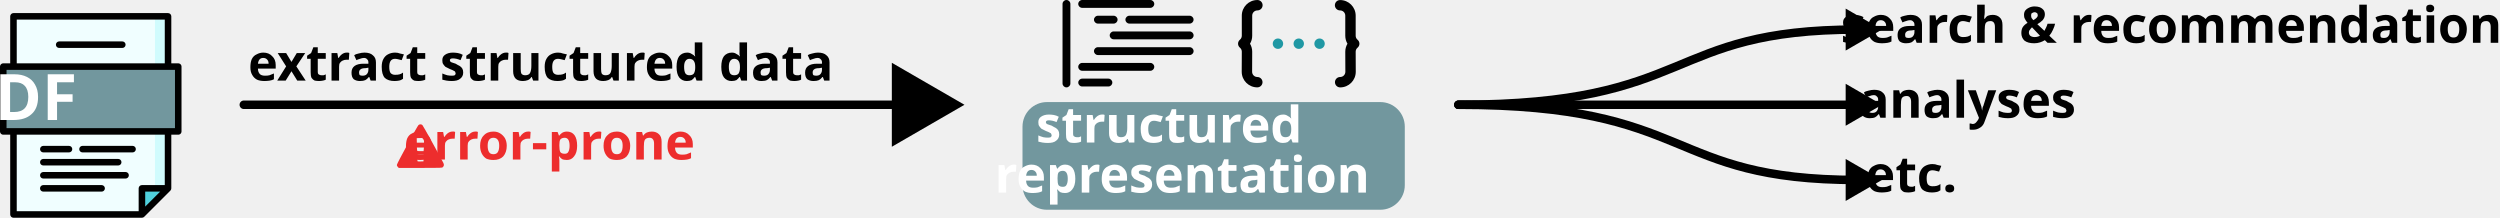
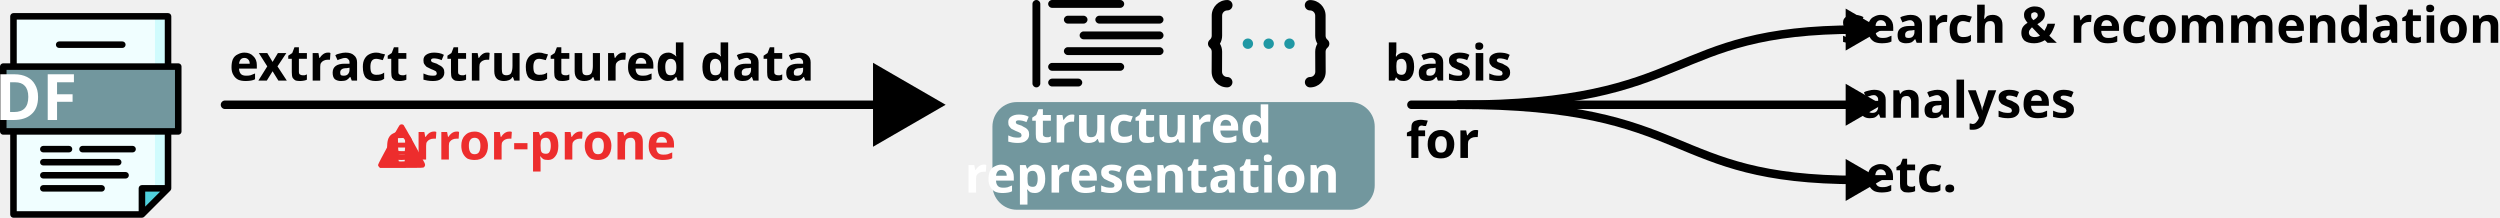
<svg xmlns="http://www.w3.org/2000/svg" width="87.97mm" height="7.661mm" viewBox="0 0 87.97 7.661" version="1.1" id="svg884">
  <defs id="defs878">
    <marker orient="auto" refY="0" refX="0" id="marker7585" style="overflow:visible">
      <path id="path7583" d="M 5.77,0 -2.88,5 V -5 Z" style="fill:#000000;fill-opacity:1;fill-rule:evenodd;stroke:#000000;stroke-width:1pt;stroke-opacity:1" transform="scale(0.4)" />
    </marker>
    <marker orient="auto" refY="0" refX="0" id="TriangleOutL" style="overflow:visible">
      <path id="path5757" d="M 5.77,0 -2.88,5 V -5 Z" style="fill:#000000;fill-opacity:1;fill-rule:evenodd;stroke:#000000;stroke-width:1pt;stroke-opacity:1" transform="scale(0.8)" />
    </marker>
    <marker orient="auto" refY="0" refX="0" id="marker5977" style="overflow:visible">
      <path id="path5760" d="M 5.77,0 -2.88,5 V -5 Z" style="fill:#000000;fill-opacity:1;fill-rule:evenodd;stroke:#000000;stroke-width:1pt;stroke-opacity:1" transform="scale(0.4)" />
    </marker>
    <marker orient="auto" refY="0" refX="0" id="marker5878" style="overflow:visible">
      <path id="path5642" style="fill:#000000;fill-opacity:1;fill-rule:evenodd;stroke:#000000;stroke-width:0.625;stroke-linejoin:round;stroke-opacity:1" d="M 8.719,4.034 -2.207,0.016 8.719,-4.002 c -1.745,2.372 -1.735,5.617 -6e-7,8.035 z" transform="scale(-0.6)" />
    </marker>
    <marker orient="auto" refY="0" refX="0" id="marker15904" style="overflow:visible">
      <path id="path15902" d="M 5.77,0 -2.88,5 V -5 Z" style="fill:#8a8a8a;fill-opacity:1;fill-rule:evenodd;stroke:#8a8a8a;stroke-width:1pt;stroke-opacity:1" transform="scale(0.8)" />
    </marker>
    <marker style="overflow:visible" id="TriangleOutM" refX="0" refY="0" orient="auto">
      <path transform="scale(0.4)" style="fill:#000000;fill-opacity:1;fill-rule:evenodd;stroke:#000000;stroke-width:1pt;stroke-opacity:1" d="M 5.77,0 -2.88,5 V -5 Z" id="path1065" />
    </marker>
    <marker style="overflow:visible" id="Arrow2Mend" refX="0" refY="0" orient="auto">
      <path transform="scale(-0.6)" d="M 8.719,4.034 -2.207,0.016 8.719,-4.002 c -1.745,2.372 -1.735,5.617 -6e-7,8.035 z" style="fill:#000000;fill-opacity:1;fill-rule:evenodd;stroke:#000000;stroke-width:0.625;stroke-linejoin:round;stroke-opacity:1" id="path947" />
    </marker>
    <marker style="overflow:visible" id="TriangleOutL-3" refX="0" refY="0" orient="auto">
      <path transform="scale(0.8)" style="fill:#000000;fill-opacity:1;fill-rule:evenodd;stroke:#000000;stroke-width:1pt;stroke-opacity:1" d="M 5.77,0 -2.88,5 V -5 Z" id="path1062-2" />
    </marker>
    <marker style="overflow:visible" id="TriangleOutL-0" refX="0" refY="0" orient="auto">
      <path transform="scale(0.8)" style="fill:#ffffff;fill-opacity:1;fill-rule:evenodd;stroke:#8a8a8a;stroke-width:1pt;stroke-opacity:1" d="M 5.77,0 -2.88,5 V -5 Z" id="path1062-8" />
    </marker>
    <marker style="overflow:visible" id="TriangleOutL-0-1" refX="0" refY="0" orient="auto">
      <path transform="scale(0.8)" style="fill:#ffffff;fill-opacity:1;fill-rule:evenodd;stroke:#2b06ff;stroke-width:1pt;stroke-opacity:1" d="M 5.77,0 -2.88,5 V -5 Z" id="path1062-8-6" />
    </marker>
    <marker style="overflow:visible" id="TriangleOutL-0-1-2" refX="0" refY="0" orient="auto">
      <path transform="scale(0.8)" style="fill:#ffffff;fill-opacity:1;fill-rule:evenodd;stroke:#8a8a8a;stroke-width:1pt;stroke-opacity:1" d="M 5.77,0 -2.88,5 V -5 Z" id="path1062-8-6-1" />
    </marker>
    <marker style="overflow:visible" id="TriangleOutL-0-9" refX="0" refY="0" orient="auto">
      <path transform="scale(0.8)" style="fill:#ffffff;fill-opacity:1;fill-rule:evenodd;stroke:#2b06ff;stroke-width:1pt;stroke-opacity:1" d="M 5.77,0 -2.88,5 V -5 Z" id="path1062-8-64" />
    </marker>
    <marker style="overflow:visible" id="TriangleOutL-0-8" refX="0" refY="0" orient="auto">
      <path transform="scale(0.8)" style="fill:#ffffff;fill-opacity:1;fill-rule:evenodd;stroke:#8a8a8a;stroke-width:1pt;stroke-opacity:1" d="M 5.77,0 -2.88,5 V -5 Z" id="path1062-8-1" />
    </marker>
    <marker style="overflow:visible" id="TriangleOutL-0-3" refX="0" refY="0" orient="auto">
      <path transform="scale(0.8)" style="fill:#ffffff;fill-opacity:1;fill-rule:evenodd;stroke:#8a8a8a;stroke-width:1pt;stroke-opacity:1" d="M 5.77,0 -2.88,5 V -5 Z" id="path1062-8-7" />
    </marker>
    <marker style="overflow:visible" id="TriangleOutL-0-3-7" refX="0" refY="0" orient="auto">
      <path transform="scale(0.8)" style="fill:#ffffff;fill-opacity:1;fill-rule:evenodd;stroke:#8a8a8a;stroke-width:1pt;stroke-opacity:1" d="M 5.77,0 -2.88,5 V -5 Z" id="path1062-8-7-4" />
    </marker>
    <marker style="overflow:visible" id="TriangleOutL-0-3-7-2" refX="0" refY="0" orient="auto">
      <path transform="scale(0.8)" style="fill:#ffffff;fill-opacity:1;fill-rule:evenodd;stroke:#8a8a8a;stroke-width:1pt;stroke-opacity:1" d="M 5.77,0 -2.88,5 V -5 Z" id="path1062-8-7-4-5" />
    </marker>
    <marker style="overflow:visible" id="TriangleOutL-0-3-7-2-9" refX="0" refY="0" orient="auto">
      <path transform="scale(0.8)" style="fill:#ffffff;fill-opacity:1;fill-rule:evenodd;stroke:#8a8a8a;stroke-width:1pt;stroke-opacity:1" d="M 5.77,0 -2.88,5 V -5 Z" id="path1062-8-7-4-5-0" />
    </marker>
    <style id="style7882">.cls-1{fill:none;}</style>
    <marker style="overflow:visible" id="TriangleOutL-3-1" refX="0" refY="0" orient="auto">
      <path transform="scale(0.8)" style="fill:#000000;fill-opacity:1;fill-rule:evenodd;stroke:#000000;stroke-width:1pt;stroke-opacity:1" d="M 5.77,0 -2.88,5 V -5 Z" id="path1062-2-4" />
    </marker>
    <marker orient="auto" refY="0" refX="0" id="marker7585-2" style="overflow:visible">
      <path id="path7583-0" d="M 5.77,0 -2.88,5 V -5 Z" style="fill:#000000;fill-opacity:1;fill-rule:evenodd;stroke:#000000;stroke-width:1pt;stroke-opacity:1" transform="scale(0.4)" />
    </marker>
    <marker orient="auto" refY="0" refX="0" id="marker7585-2-8" style="overflow:visible">
      <path id="path7583-0-9" d="M 5.77,0 -2.88,5 V -5 Z" style="fill:#000000;fill-opacity:1;fill-rule:evenodd;stroke:#000000;stroke-width:1pt;stroke-opacity:1" transform="scale(0.4)" />
    </marker>
  </defs>
  <g id="layer1" transform="translate(52.00984,-361.2584)">
    <text xml:space="preserve" style="font-style:normal;font-variant:normal;font-weight:normal;font-stretch:normal;font-size:5.644px;line-height:1em;font-family:'Linux Libertine Display O';-inkscape-font-specification:'Linux Libertine Display O';text-align:center;letter-spacing:0px;word-spacing:0px;writing-mode:lr-tb;text-anchor:middle;fill:#000000;fill-opacity:1;stroke:none;stroke-width:0.265" x="-197.782" y="100.591" id="text4640">
      <tspan id="tspan4638" x="-197.782" y="105.017" style="stroke-width:0.265" />
    </text>
    <g id="g5581" transform="translate(-4.568763)">
      <polygon transform="matrix(0.01406458,0,0,0.01406458,-47.84831,361.7186)" id="polygon4822-9-6-8-0-3" points="394.894,460.255 416.681,8.17 449.362,8.17 449.362,438.468 " style="fill:#d0fbfd;stroke-width:35.732" />
      <polygon transform="matrix(0.01406458,0,0,0.01406458,-47.84831,361.7186)" id="polygon4824-7-3-5-5-6" points="62.638,503.83 384,503.83 416.681,449.362 416.681,8.17 62.638,8.17 " style="fill:#f0feff;stroke-width:35.732" />
      <g transform="matrix(0.01406458,0,0,0.01406458,-47.84831,361.7186)" id="g4834-3-2-9-1-7" style="stroke-width:35.732">
        <polygon id="polygon4826-6-0-7-1-5" points="449.362,438.468 384,438.468 384,503.83 " style="fill:#50d1dd;stroke-width:35.732" />
      </g>
      <path id="path4836-3-5-8-0-3" d="m -41.528,361.719 h -5.439 c -0.063,0 -0.115,0.051 -0.115,0.115 v 6.971 c 0,0.063 0.051,0.115 0.115,0.115 h 4.52 c 0.03,0 0.06,-0.012 0.081,-0.034 l 0.919,-0.919 c 0.022,-0.021 0.034,-0.051 0.034,-0.081 v -6.052 c 0,-0.063 -0.051,-0.115 -0.115,-0.115 z m -5.324,0.23 h 5.209 v 5.822 h -0.804 c -0.063,0 -0.115,0.051 -0.115,0.115 v 0.804 h -4.29 z m 5.047,6.052 -0.527,0.527 v -0.527 z" style="stroke-width:0.503" />
      <path id="path4838-1-4-3-6-5" d="m -43.865,367.771 h -2.053 c -0.063,0 -0.115,0.051 -0.115,0.115 0,0.064 0.051,0.115 0.115,0.115 h 2.053 c 0.063,0 0.115,-0.051 0.115,-0.115 0,-0.063 -0.051,-0.115 -0.115,-0.115 z" style="stroke-width:0.503" />
      <path id="path4840-9-7-1-4-6" d="m -43.022,367.311 h -2.895 c -0.063,0 -0.115,0.051 -0.115,0.115 0,0.064 0.051,0.115 0.115,0.115 h 2.895 c 0.063,0 0.115,-0.051 0.115,-0.115 0,-0.063 -0.051,-0.115 -0.115,-0.115 z" style="stroke-width:0.503" />
      <path id="path4842-4-6-8-6-2" d="m -43.282,366.851 h -2.635 c -0.063,0 -0.115,0.051 -0.115,0.115 0,0.064 0.051,0.115 0.115,0.115 h 2.635 c 0.063,0 0.115,-0.051 0.115,-0.115 0,-0.064 -0.051,-0.115 -0.115,-0.115 z" style="stroke-width:0.503" />
      <g transform="translate(0,0.919225)" id="g5540">
        <path style="stroke-width:0.503" d="m -44.653,365.587 c 0,0.063 0.051,0.115 0.115,0.115 h 1.762 c 0.063,0 0.115,-0.051 0.115,-0.115 0,-0.064 -0.051,-0.115 -0.115,-0.115 h -1.762 c -0.063,0 -0.115,0.051 -0.115,0.115 z" id="path4848-4-9-4-8-2" />
        <path style="stroke-width:0.503" d="m -45.917,365.702 h 0.904 c 0.063,0 0.115,-0.051 0.115,-0.115 0,-0.063 -0.051,-0.115 -0.115,-0.115 h -0.904 c -0.063,0 -0.115,0.051 -0.115,0.115 -1.5e-5,0.064 0.051,0.115 0.115,0.115 z" id="path4850-5-3-3-6-7" />
      </g>
      <path id="path4838-1-4-3-6-8-0" d="m -43.221,364.637 h -2.696 c -0.063,0 -0.115,0.051 -0.115,0.115 0,0.064 0.051,0.115 0.115,0.115 h 2.696 c 0.063,0 0.115,-0.051 0.115,-0.115 0,-0.064 -0.051,-0.115 -0.115,-0.115 z" style="stroke-width:0.503" />
      <path id="path4840-9-7-1-4-5-9" d="m -42.578,364.177 h -3.339 c -0.063,0 -0.115,0.051 -0.115,0.115 0,0.063 0.051,0.115 0.115,0.115 h 3.339 c 0.063,0 0.115,-0.051 0.115,-0.115 0,-0.064 -0.051,-0.115 -0.115,-0.115 z" style="stroke-width:0.503" />
      <path id="path4842-4-6-8-6-1-3" d="m -42.639,363.718 h -3.278 c -0.063,0 -0.115,0.051 -0.115,0.115 0,0.064 0.051,0.115 0.115,0.115 h 3.278 c 0.063,0 0.115,-0.051 0.115,-0.115 0,-0.063 -0.051,-0.115 -0.115,-0.115 z" style="stroke-width:0.503" />
      <path id="path4846-8-6-6-5-9-6" d="m -43.137,362.716 h -2.222 c -0.063,0 -0.115,0.051 -0.115,0.115 0,0.063 0.051,0.115 0.115,0.115 h 2.222 c 0.063,0 0.115,-0.051 0.115,-0.115 0,-0.064 -0.051,-0.115 -0.115,-0.115 z" style="stroke-width:0.503" />
      <g transform="translate(0,-0.01086203)" id="g5487">
        <rect style="opacity:1;vector-effect:none;fill:#72979e;fill-opacity:1;fill-rule:nonzero;stroke:#000000;stroke-width:0.23;stroke-linecap:round;stroke-linejoin:round;stroke-miterlimit:4;stroke-dasharray:none;stroke-dashoffset:0;stroke-opacity:1;paint-order:normal" id="rect5473" width="6.157" height="2.281" x="-47.326" y="363.613" />
        <text xml:space="preserve" style="font-style:normal;font-variant:normal;font-weight:bold;font-stretch:normal;font-size:2.254px;line-height:1em;font-family:'Linux Biolinum O';-inkscape-font-specification:'Linux Biolinum O Bold';text-align:center;letter-spacing:0px;word-spacing:0px;writing-mode:lr-tb;text-anchor:middle;fill:#ffffff;fill-opacity:1;stroke:none;stroke-width:0.338" x="-44.249" y="365.49" id="text5447">
          <tspan id="tspan5445" x="-44.249" y="365.49" style="font-style:normal;font-variant:normal;font-weight:bold;font-stretch:normal;font-family:'Linux Biolinum O';-inkscape-font-specification:'Linux Biolinum O Bold';fill:#ffffff;fill-opacity:1;stroke-width:0.338">PDF</tspan>
        </text>
      </g>
    </g>
-     <path style="fill:none;stroke:#000000;stroke-width:0.3;stroke-linecap:round;stroke-linejoin:miter;stroke-miterlimit:4;stroke-dasharray:none;stroke-opacity:1;marker-end:url(#TriangleOutL-3)" d="m -43.43,364.945 h 23.653" id="path5583" />
-     <text xml:space="preserve" style="font-style:normal;font-variant:normal;font-weight:bold;font-stretch:normal;font-size:1.764px;line-height:1em;font-family:'Linux Biolinum O';-inkscape-font-specification:'Linux Biolinum O Bold';text-align:center;letter-spacing:0px;word-spacing:0px;writing-mode:lr-tb;text-anchor:middle;fill:#000000;fill-opacity:1;stroke:none;stroke-width:0.265" x="-31.84" y="364.094" id="text7175">
-       <tspan id="tspan7173" x="-31.84" y="364.094" style="font-style:normal;font-variant:normal;font-weight:bold;font-stretch:normal;font-family:'Linux Biolinum O';-inkscape-font-specification:'Linux Biolinum O Bold';stroke-width:0.265">extract structured data</tspan>
+     <path style="fill:none;stroke:#000000;stroke-width:0.3;stroke-linecap:round;stroke-linejoin:miter;stroke-miterlimit:4;stroke-dasharray:none;stroke-opacity:1;marker-end:url(#TriangleOutL-3)" d="m -44.092,364.945 h 23.653" id="path5583" />
+     <text xml:space="preserve" style="font-style:normal;font-variant:normal;font-weight:bold;font-stretch:normal;font-size:1.764px;line-height:1em;font-family:'Linux Biolinum O';-inkscape-font-specification:'Linux Biolinum O Bold';text-align:center;letter-spacing:0px;word-spacing:0px;writing-mode:lr-tb;text-anchor:middle;fill:#000000;fill-opacity:1;stroke:none;stroke-width:0.265" x="-32.502" y="364.094" id="text7175">
+       <tspan id="tspan7173" x="-32.502" y="364.094" style="font-style:normal;font-variant:normal;font-weight:bold;font-stretch:normal;font-family:'Linux Biolinum O';-inkscape-font-specification:'Linux Biolinum O Bold';stroke-width:0.265">extract structured data</tspan>
    </text>
-     <g id="g7226" transform="translate(0.6187063,-0.2645833)">
+     <g id="g7226" transform="translate(-0.04275195,-0.2645833)">
      <path id="path1184-6-7" d="m -38.631,367.396 c -0.028,-0.029 -0.035,-0.046 -0.029,-0.081 0.009,-0.057 0.719,-1.36 0.758,-1.393 0.038,-0.032 0.1,-0.032 0.136,0 0.023,0.02 0.603,1.068 0.734,1.325 0.035,0.068 0.031,0.113 -0.014,0.157 -0.027,0.027 -0.05,0.028 -0.789,0.028 h -0.761 z m 0.908,-0.312 0.004,-0.116 h -0.113 -0.113 v 0.11 c 0,0.061 0.004,0.115 0.01,0.12 0.005,0.006 0.055,0.008 0.109,0.006 l 0.099,-0.004 z m 0.008,-0.329 c 0.005,-0.048 0.009,-0.152 0.009,-0.233 v -0.146 l -0.129,0.004 -0.129,0.004 0.003,0.209 c 0.002,0.115 0.006,0.218 0.011,0.229 0.006,0.015 0.036,0.02 0.117,0.02 h 0.109 z" style="fill:#ed2d2d;fill-opacity:1;stroke-width:1" />
      <text id="text7179" y="367.137" x="-31.692" style="font-style:normal;font-variant:normal;font-weight:bold;font-stretch:normal;font-size:1.764px;line-height:1em;font-family:'Linux Biolinum O';-inkscape-font-specification:'Linux Biolinum O Bold';text-align:center;letter-spacing:0px;word-spacing:0px;writing-mode:lr-tb;text-anchor:middle;fill:#ed2d2d;fill-opacity:1;stroke:none;stroke-width:0.265" xml:space="preserve">
        <tspan style="font-style:normal;font-variant:normal;font-weight:bold;font-stretch:normal;font-family:'Linux Biolinum O';-inkscape-font-specification:'Linux Biolinum O Bold';fill:#ed2d2d;fill-opacity:1;stroke-width:0.265" y="367.137" x="-31.692" id="tspan7177">error-prone</tspan>
      </text>
    </g>
    <path style="fill:none;stroke:#000000;stroke-width:0.3;stroke-linecap:round;stroke-linejoin:miter;stroke-miterlimit:4;stroke-dasharray:none;stroke-opacity:1;marker-end:url(#marker7585)" d="m -0.691,364.945 c 8.385,0 7.196,-2.646 14.052,-2.646" id="path5583-9" />
    <path style="fill:none;stroke:#000000;stroke-width:0.3;stroke-linecap:round;stroke-linejoin:miter;stroke-miterlimit:4;stroke-dasharray:none;stroke-opacity:1;marker-end:url(#marker7585-2)" d="m -0.691,364.945 c 8.385,0 7.196,2.646 14.052,2.646" id="path5583-9-6" />
-     <path style="fill:none;stroke:#000000;stroke-width:0.3;stroke-linecap:round;stroke-linejoin:miter;stroke-miterlimit:4;stroke-dasharray:none;stroke-opacity:1;marker-end:url(#marker7585-2-8)" d="m -0.691,364.945 c 8.385,0 7.196,-10e-6 14.052,-10e-6" id="path5583-9-6-2" />
+     <path style="fill:none;stroke:#000000;stroke-width:0.3;stroke-linecap:round;stroke-linejoin:miter;stroke-miterlimit:4;stroke-dasharray:none;stroke-opacity:1;marker-end:url(#marker7585-2-8)" d="m -2.344,364.945 c 8.385,0 8.85,-10e-6 15.705,-10e-6" id="path5583-9-6-2" />
    <text xml:space="preserve" style="font-style:normal;font-variant:normal;font-weight:bold;font-stretch:normal;font-size:1.764px;line-height:1em;font-family:'Linux Biolinum O';-inkscape-font-specification:'Linux Biolinum O Bold';text-align:center;letter-spacing:0px;word-spacing:0px;writing-mode:lr-tb;text-anchor:middle;fill:#000000;fill-opacity:1;stroke:none;stroke-width:0.265" x="25.543" y="362.763" id="text7175-6">
      <tspan id="tspan7173-6" x="25.543" y="362.763" style="font-style:normal;font-variant:normal;font-weight:bold;font-stretch:normal;font-family:'Linux Biolinum O';-inkscape-font-specification:'Linux Biolinum O Bold';stroke-width:0.265">search &amp; recommendation</tspan>
    </text>
    <text xml:space="preserve" style="font-style:normal;font-variant:normal;font-weight:bold;font-stretch:normal;font-size:1.764px;line-height:1em;font-family:'Linux Biolinum O';-inkscape-font-specification:'Linux Biolinum O Bold';text-align:center;letter-spacing:0px;word-spacing:0px;writing-mode:lr-tb;text-anchor:middle;fill:#000000;fill-opacity:1;stroke:none;stroke-width:0.265" x="18.369" y="365.403" id="text7175-6-4">
      <tspan id="tspan7173-6-9" x="18.369" y="365.403" style="font-style:normal;font-variant:normal;font-weight:bold;font-stretch:normal;font-family:'Linux Biolinum O';-inkscape-font-specification:'Linux Biolinum O Bold';stroke-width:0.265">analyses</tspan>
    </text>
    <text xml:space="preserve" style="font-style:normal;font-variant:normal;font-weight:bold;font-stretch:normal;font-size:1.764px;line-height:1em;font-family:'Linux Biolinum O';-inkscape-font-specification:'Linux Biolinum O Bold';text-align:center;letter-spacing:0px;word-spacing:0px;writing-mode:lr-tb;text-anchor:middle;fill:#000000;fill-opacity:1;stroke:none;stroke-width:0.265" x="16.389" y="368.016" id="text7175-6-4-5">
      <tspan id="tspan7173-6-9-0" x="16.389" y="368.016" style="font-style:normal;font-variant:normal;font-weight:bold;font-stretch:normal;font-family:'Linux Biolinum O';-inkscape-font-specification:'Linux Biolinum O Bold';stroke-width:0.265">etc.</tspan>
    </text>
-     <rect style="opacity:1;vector-effect:none;fill:#72979e;fill-opacity:1;fill-rule:nonzero;stroke:none;stroke-width:0.301;stroke-linecap:round;stroke-linejoin:round;stroke-miterlimit:4;stroke-dasharray:none;stroke-dashoffset:0;stroke-opacity:1;paint-order:normal" id="rect10615-4" width="13.452" height="3.789" x="-16.03" y="364.85" ry="0.864" rx="0.86" />
-     <g id="g11036" transform="translate(6.217708,-0.09313402)">
+     <rect style="opacity:1;vector-effect:none;fill:#72979e;fill-opacity:1;fill-rule:nonzero;stroke:none;stroke-width:0.301;stroke-linecap:round;stroke-linejoin:round;stroke-miterlimit:4;stroke-dasharray:none;stroke-dashoffset:0;stroke-opacity:1;paint-order:normal" id="rect10615-4" width="13.452" height="3.789" x="-17.088" y="364.85" ry="0.864" rx="0.86" />
+     <g id="g11036" transform="translate(5.159375,-0.09313402)">
      <circle style="fill:#2098a4;fill-opacity:1;stroke-width:0.613" cx="-13.259" cy="362.889" r="0.183" id="circle4828-1-6-5-1" />
      <circle style="fill:#2098a4;fill-opacity:1;stroke-width:0.613" cx="-12.527" cy="362.889" r="0.183" id="circle4830-2-1-2-2" />
      <circle style="fill:#2098a4;fill-opacity:1;stroke-width:0.613" cx="-11.795" cy="362.889" r="0.183" id="circle4832-9-5-5-9" />
      <path id="path4854-3-4-8-6" d="m -13.802,364.244 c 0,-0.101 -0.082,-0.183 -0.183,-0.183 -0.101,0 -0.183,-0.082 -0.183,-0.182 l 0.003,-0.708 c 0,-0.1 -0.027,-0.197 -0.077,-0.281 0.05,-0.084 0.077,-0.18 0.077,-0.281 v -0.708 c 0,-0.101 0.082,-0.183 0.183,-0.183 0.101,0 0.183,-0.082 0.183,-0.183 0,-0.101 -0.082,-0.183 -0.183,-0.183 -0.303,0 -0.549,0.246 -0.549,0.549 v 0.708 c 0,0.054 -0.024,0.105 -0.066,0.14 -0.042,0.035 -0.066,0.086 -0.066,0.14 0,0.054 0.024,0.106 0.066,0.14 0.042,0.035 0.066,0.086 0.066,0.14 l -0.003,0.708 c 0,0.303 0.246,0.549 0.549,0.549 0.101,-3e-5 0.183,-0.082 0.183,-0.183 z" style="stroke-width:0.613" />
      <path id="path4856-6-5-8-3" d="m -11.073,361.718 c 0.101,0 0.183,0.082 0.183,0.183 v 0.708 c 0,0.1 0.027,0.197 0.077,0.281 -0.05,0.084 -0.077,0.181 -0.077,0.281 l 0.003,0.707 c 0,0.101 -0.082,0.183 -0.183,0.183 -0.101,0 -0.183,0.082 -0.183,0.183 0,0.101 0.082,0.183 0.183,0.183 0.303,0 0.549,-0.246 0.549,-0.55 l -0.003,-0.707 c 0,-0.054 0.024,-0.105 0.066,-0.14 0.042,-0.035 0.066,-0.086 0.066,-0.14 0,-0.054 -0.024,-0.106 -0.066,-0.14 -0.042,-0.035 -0.066,-0.086 -0.066,-0.14 v -0.708 c 0,-0.303 -0.246,-0.549 -0.549,-0.549 -0.101,0 -0.183,0.082 -0.183,0.183 0,0.101 0.082,0.183 0.183,0.183 z" style="stroke-width:0.613" />
    </g>
-     <g id="g11029" transform="matrix(0.9871272,0,0,0.9871272,-6.227952,4.840279)">
+     <g id="g11029" transform="matrix(0.9871272,0,0,0.9871272,-7.286285,4.840279)">
      <path id="path4840-9-7-4-9" d="m -6.868,363.869 h -0.934 c -0.077,0 -0.14,0.063 -0.14,0.14 0,0.077 0.063,0.14 0.14,0.14 h 0.934 c 0.077,0 0.14,-0.063 0.14,-0.14 0,-0.077 -0.063,-0.14 -0.14,-0.14 z" style="stroke-width:0.613" />
      <path id="path4842-4-6-4-0" d="m -5.373,363.309 h -2.43 c -0.077,0 -0.14,0.063 -0.14,0.14 0,0.077 0.063,0.14 0.14,0.14 h 2.43 c 0.077,0 0.14,-0.063 0.14,-0.14 0,-0.077 -0.063,-0.14 -0.14,-0.14 z" style="stroke-width:0.613" />
      <path id="path4844-7-5-3-8" d="m -3.971,362.748 h -3.271 c -0.077,0 -0.14,0.063 -0.14,0.14 0,0.077 0.063,0.14 0.14,0.14 h 3.271 c 0.077,0 0.14,-0.063 0.14,-0.14 0,-0.077 -0.063,-0.14 -0.14,-0.14 z" style="stroke-width:0.613" />
      <path id="path4846-8-6-0-8" d="m -3.971,362.187 h -2.71 c -0.077,0 -0.14,0.063 -0.14,0.14 0,0.077 0.063,0.14 0.14,0.14 h 2.71 c 0.077,0 0.14,-0.063 0.14,-0.14 0,-0.077 -0.063,-0.14 -0.14,-0.14 z" style="stroke-width:0.613" />
      <path id="path4848-4-9-7-5" d="m -6.261,361.767 c 0,0.077 0.063,0.14 0.14,0.14 h 2.149 c 0.077,0 0.14,-0.063 0.14,-0.14 0,-0.077 -0.063,-0.14 -0.14,-0.14 h -2.149 c -0.077,0 -0.14,0.063 -0.14,0.14 z" style="stroke-width:0.613" />
      <path id="path4850-5-3-8-0" d="m -7.242,361.907 h 0.561 c 0.077,0 0.14,-0.063 0.14,-0.14 0,-0.077 -0.063,-0.14 -0.14,-0.14 h -0.561 c -0.077,0 -0.14,0.063 -0.14,0.14 -1.8e-5,0.077 0.063,0.14 0.14,0.14 z" style="stroke-width:0.613" />
      <path id="path4852-0-7-6-9" d="m -7.943,361.206 c 0,0.077 0.063,0.14 0.14,0.14 h 2.43 c 0.077,0 0.14,-0.063 0.14,-0.14 0,-0.077 -0.063,-0.14 -0.14,-0.14 h -2.43 c -0.077,0 -0.14,0.063 -0.14,0.14 z" style="stroke-width:0.613" />
      <path id="path4858-1-2-4-8" d="m -8.363,361.066 c -0.077,0 -0.14,0.063 -0.14,0.14 v 2.835 c 0,0.077 0.063,0.14 0.14,0.14 0.077,0 0.14,-0.063 0.14,-0.14 v -2.835 c 0,-0.077 -0.063,-0.14 -0.14,-0.14 z" style="stroke-width:0.613" />
    </g>
-     <text xml:space="preserve" style="font-style:normal;font-variant:normal;font-weight:bold;font-stretch:normal;font-size:1.764px;line-height:1em;font-family:'Linux Biolinum O';-inkscape-font-specification:'Linux Biolinum O Bold';text-align:center;letter-spacing:0px;word-spacing:0px;writing-mode:lr-tb;text-anchor:middle;fill:#ffffff;fill-opacity:1;stroke:none;stroke-width:0.265" x="-9.267" y="366.271" id="text7175-9-5">
-       <tspan id="tspan7173-4-6" x="-9.267" y="366.271" style="font-style:normal;font-variant:normal;font-weight:bold;font-stretch:normal;font-family:'Linux Biolinum O';-inkscape-font-specification:'Linux Biolinum O Bold';fill:#ffffff;fill-opacity:1;stroke-width:0.265">structured</tspan>
-       <tspan x="-9.267" y="368.035" style="font-style:normal;font-variant:normal;font-weight:bold;font-stretch:normal;font-family:'Linux Biolinum O';-inkscape-font-specification:'Linux Biolinum O Bold';fill:#ffffff;fill-opacity:1;stroke-width:0.265" id="tspan10745-1">representation</tspan>
+     <text xml:space="preserve" style="font-style:normal;font-variant:normal;font-weight:bold;font-stretch:normal;font-size:1.764px;line-height:1em;font-family:'Linux Biolinum O';-inkscape-font-specification:'Linux Biolinum O Bold';text-align:center;letter-spacing:0px;word-spacing:0px;writing-mode:lr-tb;text-anchor:middle;fill:#ffffff;fill-opacity:1;stroke:none;stroke-width:0.265" x="-10.325" y="366.271" id="text7175-9-5">
+       <tspan id="tspan7173-4-6" x="-10.325" y="366.271" style="font-style:normal;font-variant:normal;font-weight:bold;font-stretch:normal;font-family:'Linux Biolinum O';-inkscape-font-specification:'Linux Biolinum O Bold';fill:#ffffff;fill-opacity:1;stroke-width:0.265">structured</tspan>
+       <tspan x="-10.325" y="368.035" style="font-style:normal;font-variant:normal;font-weight:bold;font-stretch:normal;font-family:'Linux Biolinum O';-inkscape-font-specification:'Linux Biolinum O Bold';fill:#ffffff;fill-opacity:1;stroke-width:0.265" id="tspan10745-1">representation</tspan>
+     </text>
+     <text xml:space="preserve" style="font-style:normal;font-variant:normal;font-weight:bold;font-stretch:normal;font-size:1.764px;line-height:1em;font-family:'Linux Biolinum O';-inkscape-font-specification:'Linux Biolinum O Bold';text-align:center;letter-spacing:0px;word-spacing:0px;writing-mode:lr-tb;text-anchor:middle;fill:#000000;fill-opacity:1;stroke:none;stroke-width:0.265" x="0.102" y="364.094" id="text7175-1">
+       <tspan id="tspan7173-5" x="0.102" y="364.094" style="font-style:normal;font-variant:normal;font-weight:bold;font-stretch:normal;font-family:'Linux Biolinum O';-inkscape-font-specification:'Linux Biolinum O Bold';stroke-width:0.265">basis</tspan>
+     </text>
+     <text xml:space="preserve" style="font-style:normal;font-variant:normal;font-weight:bold;font-stretch:normal;font-size:1.764px;line-height:1em;font-family:'Linux Biolinum O';-inkscape-font-specification:'Linux Biolinum O Bold';text-align:center;letter-spacing:0px;word-spacing:0px;writing-mode:lr-tb;text-anchor:middle;fill:#000000;fill-opacity:1;stroke:none;stroke-width:0.265" x="-0.099" y="366.814" id="text7175-1-9">
+       <tspan id="tspan7173-5-8" x="-0.099" y="366.814" style="font-style:normal;font-variant:normal;font-weight:bold;font-stretch:normal;font-family:'Linux Biolinum O';-inkscape-font-specification:'Linux Biolinum O Bold';stroke-width:0.265">for</tspan>
    </text>
  </g>
</svg>
